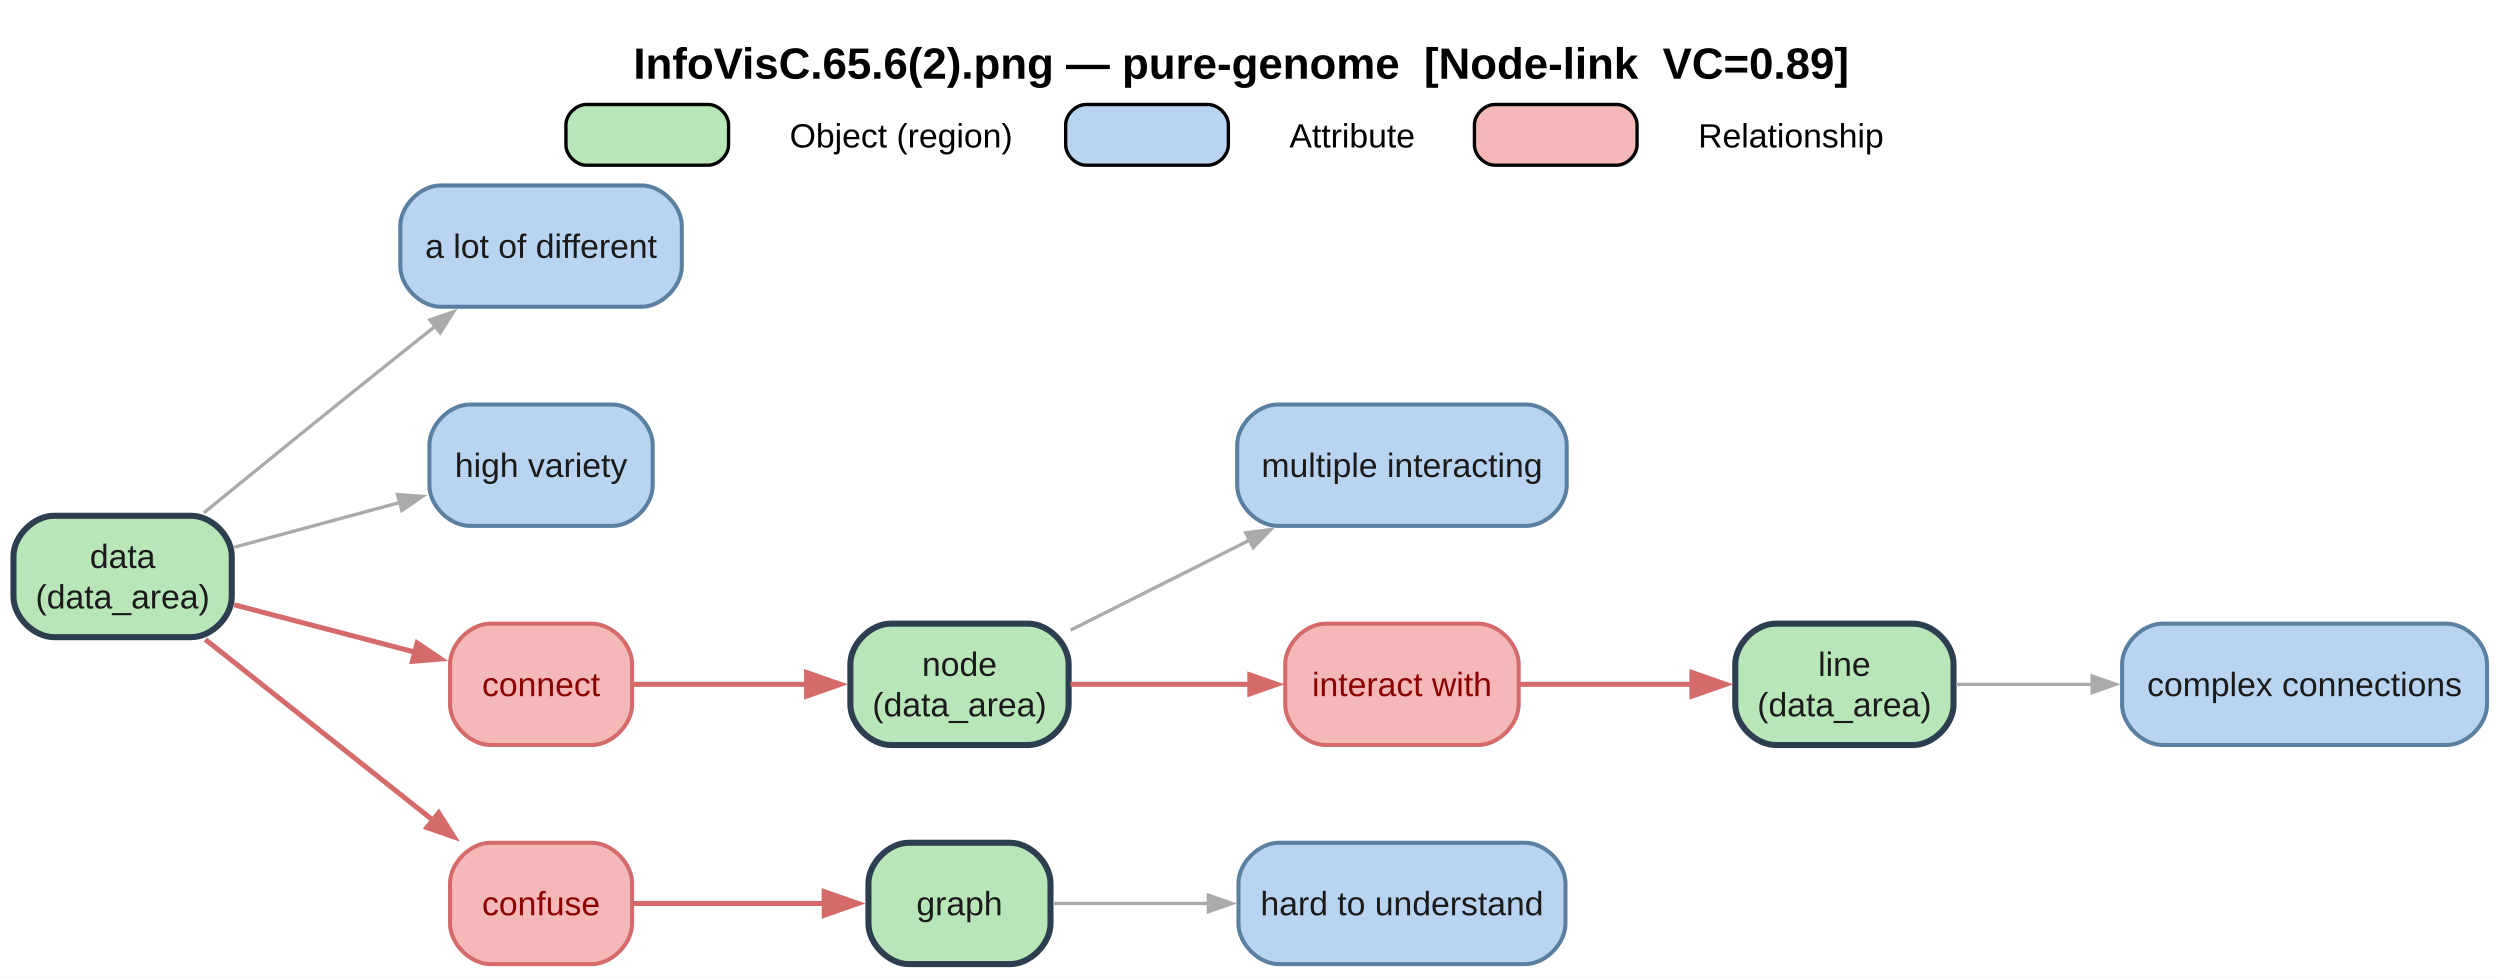
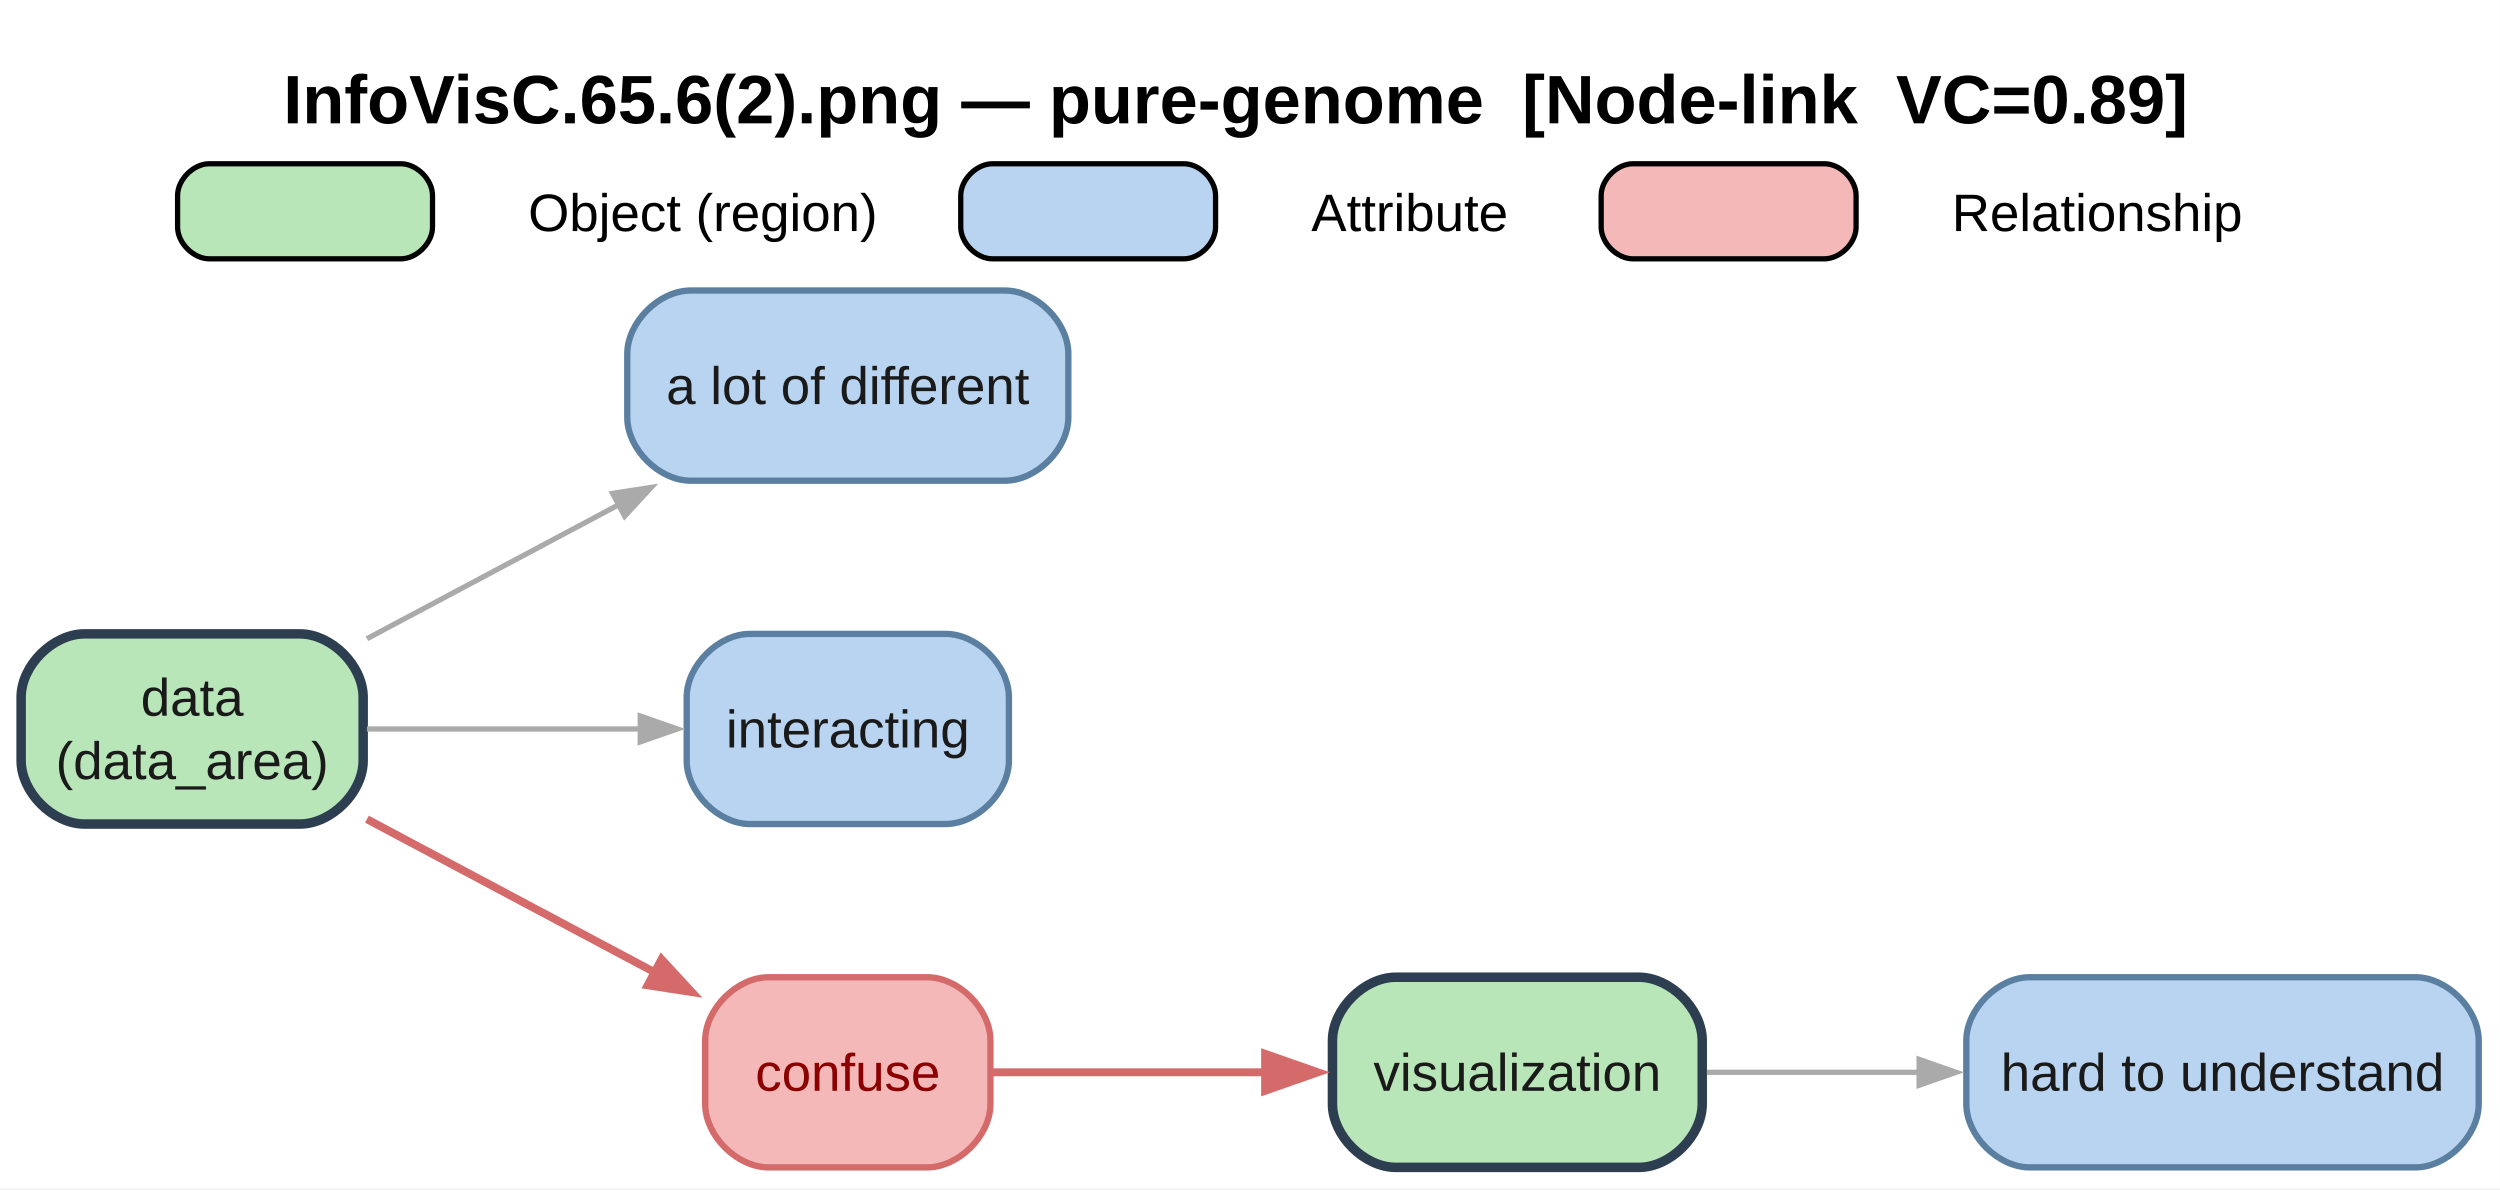
- <svg xmlns="http://www.w3.org/2000/svg" width="1545pt" height="604pt" viewBox="0.00 0.00 1545.00 604.00">
-   <g id="graph0" class="graph" transform="scale(2.08333 2.08333) rotate(0) translate(4 286)">
-     <polygon fill="white" stroke="none" points="-4,4 -4,-286 737.75,-286 737.75,4 -4,4" />
-     <text xml:space="preserve" text-anchor="start" x="165.88" y="-262.65" font-family="Arial" font-size="10.00">      </text>
-     <text xml:space="preserve" text-anchor="start" x="183.88" y="-262.65" font-family="Arial" font-weight="bold" font-size="13.00">InfoVisC.65.6(2).png — pure-genome  [Node-link  VC=0.89]</text>
-     <text xml:space="preserve" text-anchor="start" x="555.88" y="-262.65" font-family="Arial" font-size="10.00">    </text>
-     <path fill="#b8e6b8" stroke="none" d="M169.88,-237C169.88,-237 206.12,-237 206.12,-237 209.12,-237 212.12,-240 212.12,-243 212.12,-243 212.12,-249 212.12,-249 212.12,-252 209.12,-255 206.12,-255 206.12,-255 169.88,-255 169.88,-255 166.88,-255 163.88,-252 163.88,-249 163.88,-249 163.88,-243 163.88,-243 163.88,-240 166.88,-237 169.88,-237" />
-     <path fill="none" stroke="black" d="M169.88,-237C169.88,-237 206.12,-237 206.12,-237 209.12,-237 212.12,-240 212.12,-243 212.12,-243 212.12,-249 212.12,-249 212.12,-252 209.12,-255 206.12,-255 206.12,-255 169.88,-255 169.88,-255 166.88,-255 163.88,-252 163.88,-249 163.88,-249 163.88,-243 163.88,-243 163.88,-240 166.88,-237 169.88,-237" />
-     <text xml:space="preserve" text-anchor="start" x="186.5" y="-242.25" font-family="Arial" font-size="10.00"> </text>
-     <text xml:space="preserve" text-anchor="start" x="230.25" y="-242.25" font-family="Arial" font-size="10.00">Object (region)</text>
-     <path fill="#b8d4f0" stroke="none" d="M318.12,-237C318.12,-237 354.38,-237 354.38,-237 357.38,-237 360.38,-240 360.38,-243 360.38,-243 360.38,-249 360.38,-249 360.38,-252 357.38,-255 354.38,-255 354.38,-255 318.12,-255 318.12,-255 315.12,-255 312.12,-252 312.12,-249 312.12,-249 312.12,-243 312.12,-243 312.12,-240 315.12,-237 318.12,-237" />
-     <path fill="none" stroke="black" d="M318.12,-237C318.12,-237 354.38,-237 354.38,-237 357.38,-237 360.38,-240 360.38,-243 360.38,-243 360.38,-249 360.38,-249 360.38,-252 357.38,-255 354.38,-255 354.38,-255 318.12,-255 318.12,-255 315.12,-255 312.12,-252 312.12,-249 312.12,-249 312.12,-243 312.12,-243 312.12,-240 315.12,-237 318.12,-237" />
-     <text xml:space="preserve" text-anchor="start" x="334.75" y="-242.25" font-family="Arial" font-size="10.00"> </text>
-     <text xml:space="preserve" text-anchor="start" x="378.5" y="-242.25" font-family="Arial" font-size="10.00">Attribute</text>
-     <path fill="#f5b8b8" stroke="none" d="M439.38,-237C439.38,-237 475.62,-237 475.62,-237 478.62,-237 481.62,-240 481.62,-243 481.62,-243 481.62,-249 481.62,-249 481.62,-252 478.62,-255 475.62,-255 475.62,-255 439.38,-255 439.38,-255 436.38,-255 433.38,-252 433.38,-249 433.38,-249 433.38,-243 433.38,-243 433.38,-240 436.38,-237 439.38,-237" />
-     <path fill="none" stroke="black" d="M439.38,-237C439.38,-237 475.62,-237 475.62,-237 478.62,-237 481.62,-240 481.62,-243 481.62,-243 481.62,-249 481.62,-249 481.62,-252 478.62,-255 475.62,-255 475.62,-255 439.38,-255 439.38,-255 436.38,-255 433.38,-252 433.38,-249 433.38,-249 433.38,-243 433.38,-243 433.38,-240 436.38,-237 439.38,-237" />
-     <text xml:space="preserve" text-anchor="start" x="456" y="-242.25" font-family="Arial" font-size="10.00"> </text>
-     <text xml:space="preserve" text-anchor="start" x="499.75" y="-242.25" font-family="Arial" font-size="10.00">Relationship</text>
+ <svg xmlns="http://www.w3.org/2000/svg" width="986pt" height="469pt" viewBox="0.00 0.00 986.00 469.00">
+   <g id="graph0" class="graph" transform="scale(2.08333 2.08333) rotate(0) translate(4 221)">
+     <polygon fill="white" stroke="none" points="-4,4 -4,-221 469.25,-221 469.25,4 -4,4" />
+     <text xml:space="preserve" text-anchor="start" x="31.62" y="-197.65" font-family="Arial" font-size="10.00">      </text>
+     <text xml:space="preserve" text-anchor="start" x="49.62" y="-197.65" font-family="Arial" font-weight="bold" font-size="13.00">InfoVisC.65.6(2).png — pure-genome  [Node-link  VC=0.89]</text>
+     <text xml:space="preserve" text-anchor="start" x="421.62" y="-197.65" font-family="Arial" font-size="10.00">    </text>
+     <path fill="#b8e6b8" stroke="none" d="M35.62,-172C35.62,-172 71.88,-172 71.88,-172 74.88,-172 77.88,-175 77.88,-178 77.88,-178 77.88,-184 77.88,-184 77.88,-187 74.88,-190 71.88,-190 71.88,-190 35.62,-190 35.62,-190 32.62,-190 29.62,-187 29.62,-184 29.62,-184 29.62,-178 29.62,-178 29.62,-175 32.62,-172 35.62,-172" />
+     <path fill="none" stroke="black" d="M35.62,-172C35.62,-172 71.88,-172 71.88,-172 74.88,-172 77.88,-175 77.88,-178 77.88,-178 77.88,-184 77.88,-184 77.88,-187 74.88,-190 71.88,-190 71.88,-190 35.62,-190 35.62,-190 32.62,-190 29.62,-187 29.62,-184 29.62,-184 29.62,-178 29.62,-178 29.62,-175 32.62,-172 35.62,-172" />
+     <text xml:space="preserve" text-anchor="start" x="52.25" y="-177.25" font-family="Arial" font-size="10.00"> </text>
+     <text xml:space="preserve" text-anchor="start" x="96" y="-177.25" font-family="Arial" font-size="10.00">Object (region)</text>
+     <path fill="#b8d4f0" stroke="none" d="M183.88,-172C183.88,-172 220.12,-172 220.12,-172 223.12,-172 226.12,-175 226.12,-178 226.12,-178 226.12,-184 226.12,-184 226.12,-187 223.12,-190 220.12,-190 220.12,-190 183.88,-190 183.88,-190 180.88,-190 177.88,-187 177.88,-184 177.88,-184 177.88,-178 177.88,-178 177.88,-175 180.88,-172 183.88,-172" />
+     <path fill="none" stroke="black" d="M183.88,-172C183.88,-172 220.12,-172 220.12,-172 223.12,-172 226.12,-175 226.12,-178 226.12,-178 226.12,-184 226.12,-184 226.12,-187 223.12,-190 220.12,-190 220.12,-190 183.88,-190 183.88,-190 180.88,-190 177.88,-187 177.88,-184 177.88,-184 177.88,-178 177.88,-178 177.88,-175 180.88,-172 183.88,-172" />
+     <text xml:space="preserve" text-anchor="start" x="200.5" y="-177.25" font-family="Arial" font-size="10.00"> </text>
+     <text xml:space="preserve" text-anchor="start" x="244.25" y="-177.25" font-family="Arial" font-size="10.00">Attribute</text>
+     <path fill="#f5b8b8" stroke="none" d="M305.12,-172C305.12,-172 341.38,-172 341.38,-172 344.38,-172 347.38,-175 347.38,-178 347.38,-178 347.38,-184 347.38,-184 347.38,-187 344.38,-190 341.38,-190 341.38,-190 305.12,-190 305.12,-190 302.12,-190 299.12,-187 299.12,-184 299.12,-184 299.12,-178 299.12,-178 299.12,-175 302.12,-172 305.12,-172" />
+     <path fill="none" stroke="black" d="M305.12,-172C305.12,-172 341.38,-172 341.38,-172 344.38,-172 347.38,-175 347.38,-178 347.38,-178 347.38,-184 347.38,-184 347.38,-187 344.38,-190 341.38,-190 341.38,-190 305.12,-190 305.12,-190 302.12,-190 299.12,-187 299.12,-184 299.12,-184 299.12,-178 299.12,-178 299.12,-175 302.12,-172 305.12,-172" />
+     <text xml:space="preserve" text-anchor="start" x="321.75" y="-177.25" font-family="Arial" font-size="10.00"> </text>
+     <text xml:space="preserve" text-anchor="start" x="365.5" y="-177.25" font-family="Arial" font-size="10.00">Relationship</text>
    <g id="node1" class="node">
-       <path fill="#b8e6b8" stroke="#2c3e50" stroke-width="1.8" d="M295.62,-36C295.62,-36 265.62,-36 265.62,-36 259.62,-36 253.62,-30 253.62,-24 253.62,-24 253.62,-12 253.62,-12 253.62,-6 259.62,0 265.62,0 265.62,0 295.62,0 295.62,0 301.62,0 307.62,-6 307.62,-12 307.62,-12 307.62,-24 307.62,-24 307.62,-30 301.62,-36 295.62,-36" />
-       <text xml:space="preserve" text-anchor="middle" x="280.62" y="-14.5" font-family="Arial" font-size="10.00" fill="#1a1a1a">graph</text>
+       <path fill="#b8e6b8" stroke="#2c3e50" stroke-width="1.8" d="M306.25,-36C306.25,-36 260.25,-36 260.25,-36 254.25,-36 248.25,-30 248.25,-24 248.25,-24 248.25,-12 248.25,-12 248.25,-6 254.25,0 260.25,0 260.25,0 306.25,0 306.25,0 312.25,0 318.25,-6 318.25,-12 318.25,-12 318.25,-24 318.25,-24 318.25,-30 312.25,-36 306.25,-36" />
+       <text xml:space="preserve" text-anchor="middle" x="283.25" y="-14.5" font-family="Arial" font-size="10.00" fill="#1a1a1a">visualization</text>
+     </g>
+     <g id="node3" class="node">
+       <path fill="#b8d4f0" stroke="#5a7fa0" stroke-width="1.2" d="M453.25,-36C453.25,-36 380.25,-36 380.25,-36 374.25,-36 368.25,-30 368.25,-24 368.25,-24 368.25,-12 368.25,-12 368.25,-6 374.25,0 380.25,0 380.25,0 453.25,0 453.25,0 459.25,0 465.25,-6 465.25,-12 465.25,-12 465.25,-24 465.25,-24 465.25,-30 459.25,-36 453.25,-36" />
+       <text xml:space="preserve" text-anchor="middle" x="416.75" y="-14.5" font-family="Arial" font-size="10.00" fill="#1a1a1a">hard to understand</text>
+     </g>
+     <g id="edge1" class="edge">
+       <path fill="none" stroke="#aaaaaa" d="M319.14,-18C331.49,-18 345.72,-18 359.4,-18" />
+       <polygon fill="#aaaaaa" stroke="#aaaaaa" points="359.31,-20.45 366.31,-18 359.31,-15.55 359.31,-20.45" />
+     </g>
+     <g id="node2" class="node">
+       <path fill="#b8e6b8" stroke="#2c3e50" stroke-width="1.8" d="M52.75,-101C52.75,-101 12,-101 12,-101 6,-101 0,-95 0,-89 0,-89 0,-77 0,-77 0,-71 6,-65 12,-65 12,-65 52.75,-65 52.75,-65 58.75,-65 64.75,-71 64.75,-77 64.75,-77 64.75,-89 64.75,-89 64.75,-95 58.75,-101 52.75,-101" />
+       <text xml:space="preserve" text-anchor="middle" x="32.38" y="-85.5" font-family="Arial" font-size="10.00" fill="#1a1a1a">data</text>
+       <text xml:space="preserve" text-anchor="middle" x="32.38" y="-73.5" font-family="Arial" font-size="10.00" fill="#1a1a1a">(data_area)</text>
+     </g>
+     <g id="node4" class="node">
+       <path fill="#b8d4f0" stroke="#5a7fa0" stroke-width="1.2" d="M186.25,-166C186.25,-166 126.75,-166 126.75,-166 120.75,-166 114.75,-160 114.75,-154 114.75,-154 114.75,-142 114.75,-142 114.75,-136 120.75,-130 126.75,-130 126.75,-130 186.25,-130 186.25,-130 192.25,-130 198.25,-136 198.25,-142 198.25,-142 198.25,-154 198.25,-154 198.25,-160 192.25,-166 186.25,-166" />
+       <text xml:space="preserve" text-anchor="middle" x="156.5" y="-144.5" font-family="Arial" font-size="10.00" fill="#1a1a1a">a lot of different</text>
+     </g>
+     <g id="edge2" class="edge">
+       <path fill="none" stroke="#aaaaaa" d="M65.46,-100.08C80.04,-107.84 97.48,-117.12 113.12,-125.44" />
+       <polygon fill="#aaaaaa" stroke="#aaaaaa" points="111.96,-127.6 119.29,-128.73 114.26,-123.28 111.96,-127.6" />
    </g>
    <g id="node5" class="node">
-       <path fill="#b8d4f0" stroke="#5a7fa0" stroke-width="1.2" d="M448.38,-36C448.38,-36 375.38,-36 375.38,-36 369.38,-36 363.38,-30 363.38,-24 363.38,-24 363.38,-12 363.38,-12 363.38,-6 369.38,0 375.38,0 375.38,0 448.38,0 448.38,0 454.38,0 460.38,-6 460.38,-12 460.38,-12 460.38,-24 460.38,-24 460.38,-30 454.38,-36 448.38,-36" />
-       <text xml:space="preserve" text-anchor="middle" x="411.88" y="-14.5" font-family="Arial" font-size="10.00" fill="#1a1a1a">hard to understand</text>
+       <path fill="#b8d4f0" stroke="#5a7fa0" stroke-width="1.2" d="M175,-101C175,-101 138,-101 138,-101 132,-101 126,-95 126,-89 126,-89 126,-77 126,-77 126,-71 132,-65 138,-65 138,-65 175,-65 175,-65 181,-65 187,-71 187,-77 187,-77 187,-89 187,-89 187,-95 181,-101 175,-101" />
+       <text xml:space="preserve" text-anchor="middle" x="156.5" y="-79.5" font-family="Arial" font-size="10.00" fill="#1a1a1a">interacting</text>
    </g>
-     <g id="edge1" class="edge">
-       <path fill="none" stroke="#aaaaaa" d="M308.41,-18C321.82,-18 338.59,-18 354.65,-18" />
-       <polygon fill="#aaaaaa" stroke="#aaaaaa" points="354.45,-20.45 361.45,-18 354.45,-15.55 354.45,-20.45" />
-     </g>
-     <g id="node2" class="node">
-       <path fill="#b8e6b8" stroke="#2c3e50" stroke-width="1.8" d="M52.75,-133C52.75,-133 12,-133 12,-133 6,-133 0,-127 0,-121 0,-121 0,-109 0,-109 0,-103 6,-97 12,-97 12,-97 52.75,-97 52.75,-97 58.75,-97 64.75,-103 64.75,-109 64.75,-109 64.75,-121 64.75,-121 64.75,-127 58.75,-133 52.75,-133" />
-       <text xml:space="preserve" text-anchor="middle" x="32.38" y="-117.5" font-family="Arial" font-size="10.00" fill="#1a1a1a">data</text>
-       <text xml:space="preserve" text-anchor="middle" x="32.38" y="-105.5" font-family="Arial" font-size="10.00" fill="#1a1a1a">(data_area)</text>
+     <g id="edge3" class="edge">
+       <path fill="none" stroke="#aaaaaa" d="M65.46,-83C81.35,-83 100.64,-83 117.29,-83" />
+       <polygon fill="#aaaaaa" stroke="#aaaaaa" points="117.21,-85.45 124.21,-83 117.21,-80.55 117.21,-85.45" />
    </g>
    <g id="node6" class="node">
-       <path fill="#b8d4f0" stroke="#5a7fa0" stroke-width="1.2" d="M186.25,-231C186.25,-231 126.75,-231 126.75,-231 120.75,-231 114.75,-225 114.75,-219 114.75,-219 114.75,-207 114.75,-207 114.75,-201 120.75,-195 126.75,-195 126.75,-195 186.25,-195 186.25,-195 192.25,-195 198.25,-201 198.25,-207 198.25,-207 198.25,-219 198.25,-219 198.25,-225 192.25,-231 186.25,-231" />
-       <text xml:space="preserve" text-anchor="middle" x="156.5" y="-209.5" font-family="Arial" font-size="10.00" fill="#1a1a1a">a lot of different</text>
-     </g>
-     <g id="edge2" class="edge">
-       <path fill="none" stroke="#aaaaaa" d="M56.45,-133.87C72.7,-147.13 94.99,-165.23 114.75,-181 118.09,-183.67 121.6,-186.45 125.09,-189.21" />
-       <polygon fill="#aaaaaa" stroke="#aaaaaa" points="123.54,-191.11 130.56,-193.51 126.58,-187.26 123.54,-191.11" />
-     </g>
-     <g id="node7" class="node">
-       <path fill="#b8d4f0" stroke="#5a7fa0" stroke-width="1.2" d="M177.62,-166C177.62,-166 135.38,-166 135.38,-166 129.38,-166 123.38,-160 123.38,-154 123.38,-154 123.38,-142 123.38,-142 123.38,-136 129.38,-130 135.38,-130 135.38,-130 177.62,-130 177.62,-130 183.62,-130 189.62,-136 189.62,-142 189.62,-142 189.62,-154 189.62,-154 189.62,-160 183.62,-166 177.62,-166" />
-       <text xml:space="preserve" text-anchor="middle" x="156.5" y="-144.5" font-family="Arial" font-size="10.00" fill="#1a1a1a">high variety</text>
-     </g>
-     <g id="edge3" class="edge">
-       <path fill="none" stroke="#aaaaaa" d="M65.46,-123.67C80.51,-127.74 98.61,-132.63 114.62,-136.95" />
-       <polygon fill="#aaaaaa" stroke="#aaaaaa" points="113.92,-139.3 121.32,-138.76 115.2,-134.57 113.92,-139.3" />
-     </g>
-     <g id="node10" class="node">
-       <path fill="#f5b8b8" stroke="#d46a6a" stroke-width="1.2" d="M171.5,-101C171.5,-101 141.5,-101 141.5,-101 135.5,-101 129.5,-95 129.5,-89 129.5,-89 129.5,-77 129.5,-77 129.5,-71 135.5,-65 141.5,-65 141.5,-65 171.5,-65 171.5,-65 177.5,-65 183.5,-71 183.5,-77 183.5,-77 183.5,-89 183.5,-89 183.5,-95 177.5,-101 171.5,-101" />
-       <text xml:space="preserve" text-anchor="middle" x="156.5" y="-79.5" font-family="Arial" font-size="10.00" fill="#8b0000">connect</text>
-     </g>
-     <g id="edge6" class="edge">
-       <path fill="none" stroke="#d46a6a" stroke-width="1.5" d="M65.46,-106.59C82,-102.26 102.24,-96.96 119.33,-92.48" />
-       <polygon fill="#d46a6a" stroke="#d46a6a" stroke-width="1.5" points="119.76,-95.26 126.79,-90.52 118.34,-89.84 119.76,-95.26" />
-     </g>
-     <g id="node12" class="node">
      <path fill="#f5b8b8" stroke="#d46a6a" stroke-width="1.2" d="M171.5,-36C171.5,-36 141.5,-36 141.5,-36 135.5,-36 129.5,-30 129.5,-24 129.5,-24 129.5,-12 129.5,-12 129.5,-6 135.5,0 141.5,0 141.5,0 171.5,0 171.5,0 177.5,0 183.5,-6 183.5,-12 183.5,-12 183.5,-24 183.5,-24 183.5,-30 177.5,-36 171.5,-36" />
      <text xml:space="preserve" text-anchor="middle" x="156.5" y="-14.5" font-family="Arial" font-size="10.00" fill="#8b0000">confuse</text>
    </g>
-     <g id="edge10" class="edge">
-       <path fill="none" stroke="#d46a6a" stroke-width="1.5" d="M56.92,-96.3C76.14,-81.04 103.44,-59.35 124.44,-42.67" />
-       <polygon fill="#d46a6a" stroke="#d46a6a" stroke-width="1.5" points="126.14,-44.9 130.66,-37.73 122.66,-40.51 126.14,-44.9" />
-     </g>
-     <g id="node3" class="node">
-       <path fill="#b8e6b8" stroke="#2c3e50" stroke-width="1.8" d="M301,-101C301,-101 260.25,-101 260.25,-101 254.25,-101 248.25,-95 248.25,-89 248.25,-89 248.25,-77 248.25,-77 248.25,-71 254.25,-65 260.25,-65 260.25,-65 301,-65 301,-65 307,-65 313,-71 313,-77 313,-77 313,-89 313,-89 313,-95 307,-101 301,-101" />
-       <text xml:space="preserve" text-anchor="middle" x="280.62" y="-85.5" font-family="Arial" font-size="10.00" fill="#1a1a1a">node</text>
-       <text xml:space="preserve" text-anchor="middle" x="280.62" y="-73.5" font-family="Arial" font-size="10.00" fill="#1a1a1a">(data_area)</text>
-     </g>
-     <g id="node8" class="node">
-       <path fill="#b8d4f0" stroke="#5a7fa0" stroke-width="1.2" d="M448.75,-166C448.75,-166 375,-166 375,-166 369,-166 363,-160 363,-154 363,-154 363,-142 363,-142 363,-136 369,-130 375,-130 375,-130 448.75,-130 448.75,-130 454.75,-130 460.75,-136 460.75,-142 460.75,-142 460.75,-154 460.75,-154 460.75,-160 454.75,-166 448.75,-166" />
-       <text xml:space="preserve" text-anchor="middle" x="411.88" y="-144.5" font-family="Arial" font-size="10.00" fill="#1a1a1a">multiple interacting</text>
-     </g>
    <g id="edge4" class="edge">
-       <path fill="none" stroke="#aaaaaa" d="M313.57,-99.07C329.67,-107.16 349.42,-117.1 366.92,-125.9" />
-       <polygon fill="#aaaaaa" stroke="#aaaaaa" points="365.56,-127.95 372.91,-128.91 367.76,-123.58 365.56,-127.95" />
-     </g>
-     <g id="node11" class="node">
-       <path fill="#f5b8b8" stroke="#d46a6a" stroke-width="1.2" d="M434.5,-101C434.5,-101 389.25,-101 389.25,-101 383.25,-101 377.25,-95 377.25,-89 377.25,-89 377.25,-77 377.25,-77 377.25,-71 383.25,-65 389.25,-65 389.25,-65 434.5,-65 434.5,-65 440.5,-65 446.5,-71 446.5,-77 446.5,-77 446.5,-89 446.5,-89 446.5,-95 440.5,-101 434.5,-101" />
-       <text xml:space="preserve" text-anchor="middle" x="411.88" y="-79.5" font-family="Arial" font-size="10.00" fill="#8b0000">interact with</text>
-     </g>
-     <g id="edge8" class="edge">
-       <path fill="none" stroke="#d46a6a" stroke-width="1.5" d="M313.57,-83C329.7,-83 349.5,-83 367.03,-83" />
-       <polygon fill="#d46a6a" stroke="#d46a6a" stroke-width="1.5" points="366.76,-85.8 374.76,-83 366.76,-80.2 366.76,-85.8" />
-     </g>
-     <g id="node4" class="node">
-       <path fill="#b8e6b8" stroke="#2c3e50" stroke-width="1.8" d="M563.5,-101C563.5,-101 522.75,-101 522.75,-101 516.75,-101 510.75,-95 510.75,-89 510.75,-89 510.75,-77 510.75,-77 510.75,-71 516.75,-65 522.75,-65 522.75,-65 563.5,-65 563.5,-65 569.5,-65 575.5,-71 575.5,-77 575.5,-77 575.5,-89 575.5,-89 575.5,-95 569.5,-101 563.5,-101" />
-       <text xml:space="preserve" text-anchor="middle" x="543.12" y="-85.5" font-family="Arial" font-size="10.00" fill="#1a1a1a">line</text>
-       <text xml:space="preserve" text-anchor="middle" x="543.12" y="-73.5" font-family="Arial" font-size="10.00" fill="#1a1a1a">(data_area)</text>
-     </g>
-     <g id="node9" class="node">
-       <path fill="#b8d4f0" stroke="#5a7fa0" stroke-width="1.2" d="M721.75,-101C721.75,-101 637.5,-101 637.5,-101 631.5,-101 625.5,-95 625.5,-89 625.5,-89 625.5,-77 625.5,-77 625.5,-71 631.5,-65 637.5,-65 637.5,-65 721.75,-65 721.75,-65 727.75,-65 733.75,-71 733.75,-77 733.75,-77 733.75,-89 733.75,-89 733.75,-95 727.75,-101 721.75,-101" />
-       <text xml:space="preserve" text-anchor="middle" x="679.62" y="-79.5" font-family="Arial" font-size="10.00" fill="#1a1a1a">complex connections</text>
+       <path fill="none" stroke="#d46a6a" stroke-width="1.5" d="M65.46,-65.92C82.31,-56.95 103,-45.95 120.29,-36.74" />
+       <polygon fill="#d46a6a" stroke="#d46a6a" stroke-width="1.5" points="121.23,-39.41 126.98,-33.18 118.6,-34.47 121.23,-39.41" />
    </g>
    <g id="edge5" class="edge">
-       <path fill="none" stroke="#aaaaaa" d="M576.34,-83C588.55,-83 602.91,-83 616.93,-83" />
-       <polygon fill="#aaaaaa" stroke="#aaaaaa" points="616.62,-85.45 623.62,-83 616.62,-80.55 616.62,-85.45" />
-     </g>
-     <g id="edge7" class="edge">
-       <path fill="none" stroke="#d46a6a" stroke-width="1.5" d="M184,-83C199.02,-83 218.19,-83 235.42,-83" />
-       <polygon fill="#d46a6a" stroke="#d46a6a" stroke-width="1.5" points="235.27,-86.5 245.27,-83 235.27,-79.5 235.27,-86.5" />
-     </g>
-     <g id="edge9" class="edge">
-       <path fill="none" stroke="#d46a6a" stroke-width="1.5" d="M446.83,-83C462.6,-83 481.54,-83 498.37,-83" />
-       <polygon fill="#d46a6a" stroke="#d46a6a" stroke-width="1.5" points="497.9,-86.5 507.9,-83 497.9,-79.5 497.9,-86.5" />
-     </g>
-     <g id="edge11" class="edge">
-       <path fill="none" stroke="#d46a6a" stroke-width="1.5" d="M184,-18C200.53,-18 222.1,-18 240.57,-18" />
-       <polygon fill="#d46a6a" stroke="#d46a6a" stroke-width="1.5" points="240.49,-21.5 250.49,-18 240.49,-14.5 240.49,-21.5" />
+       <path fill="none" stroke="#d46a6a" stroke-width="1.5" d="M183.96,-18C198.99,-18 218.25,-18 235.73,-18" />
+       <polygon fill="#d46a6a" stroke="#d46a6a" stroke-width="1.5" points="235.5,-21.5 245.5,-18 235.5,-14.5 235.5,-21.5" />
    </g>
  </g>
</svg>
